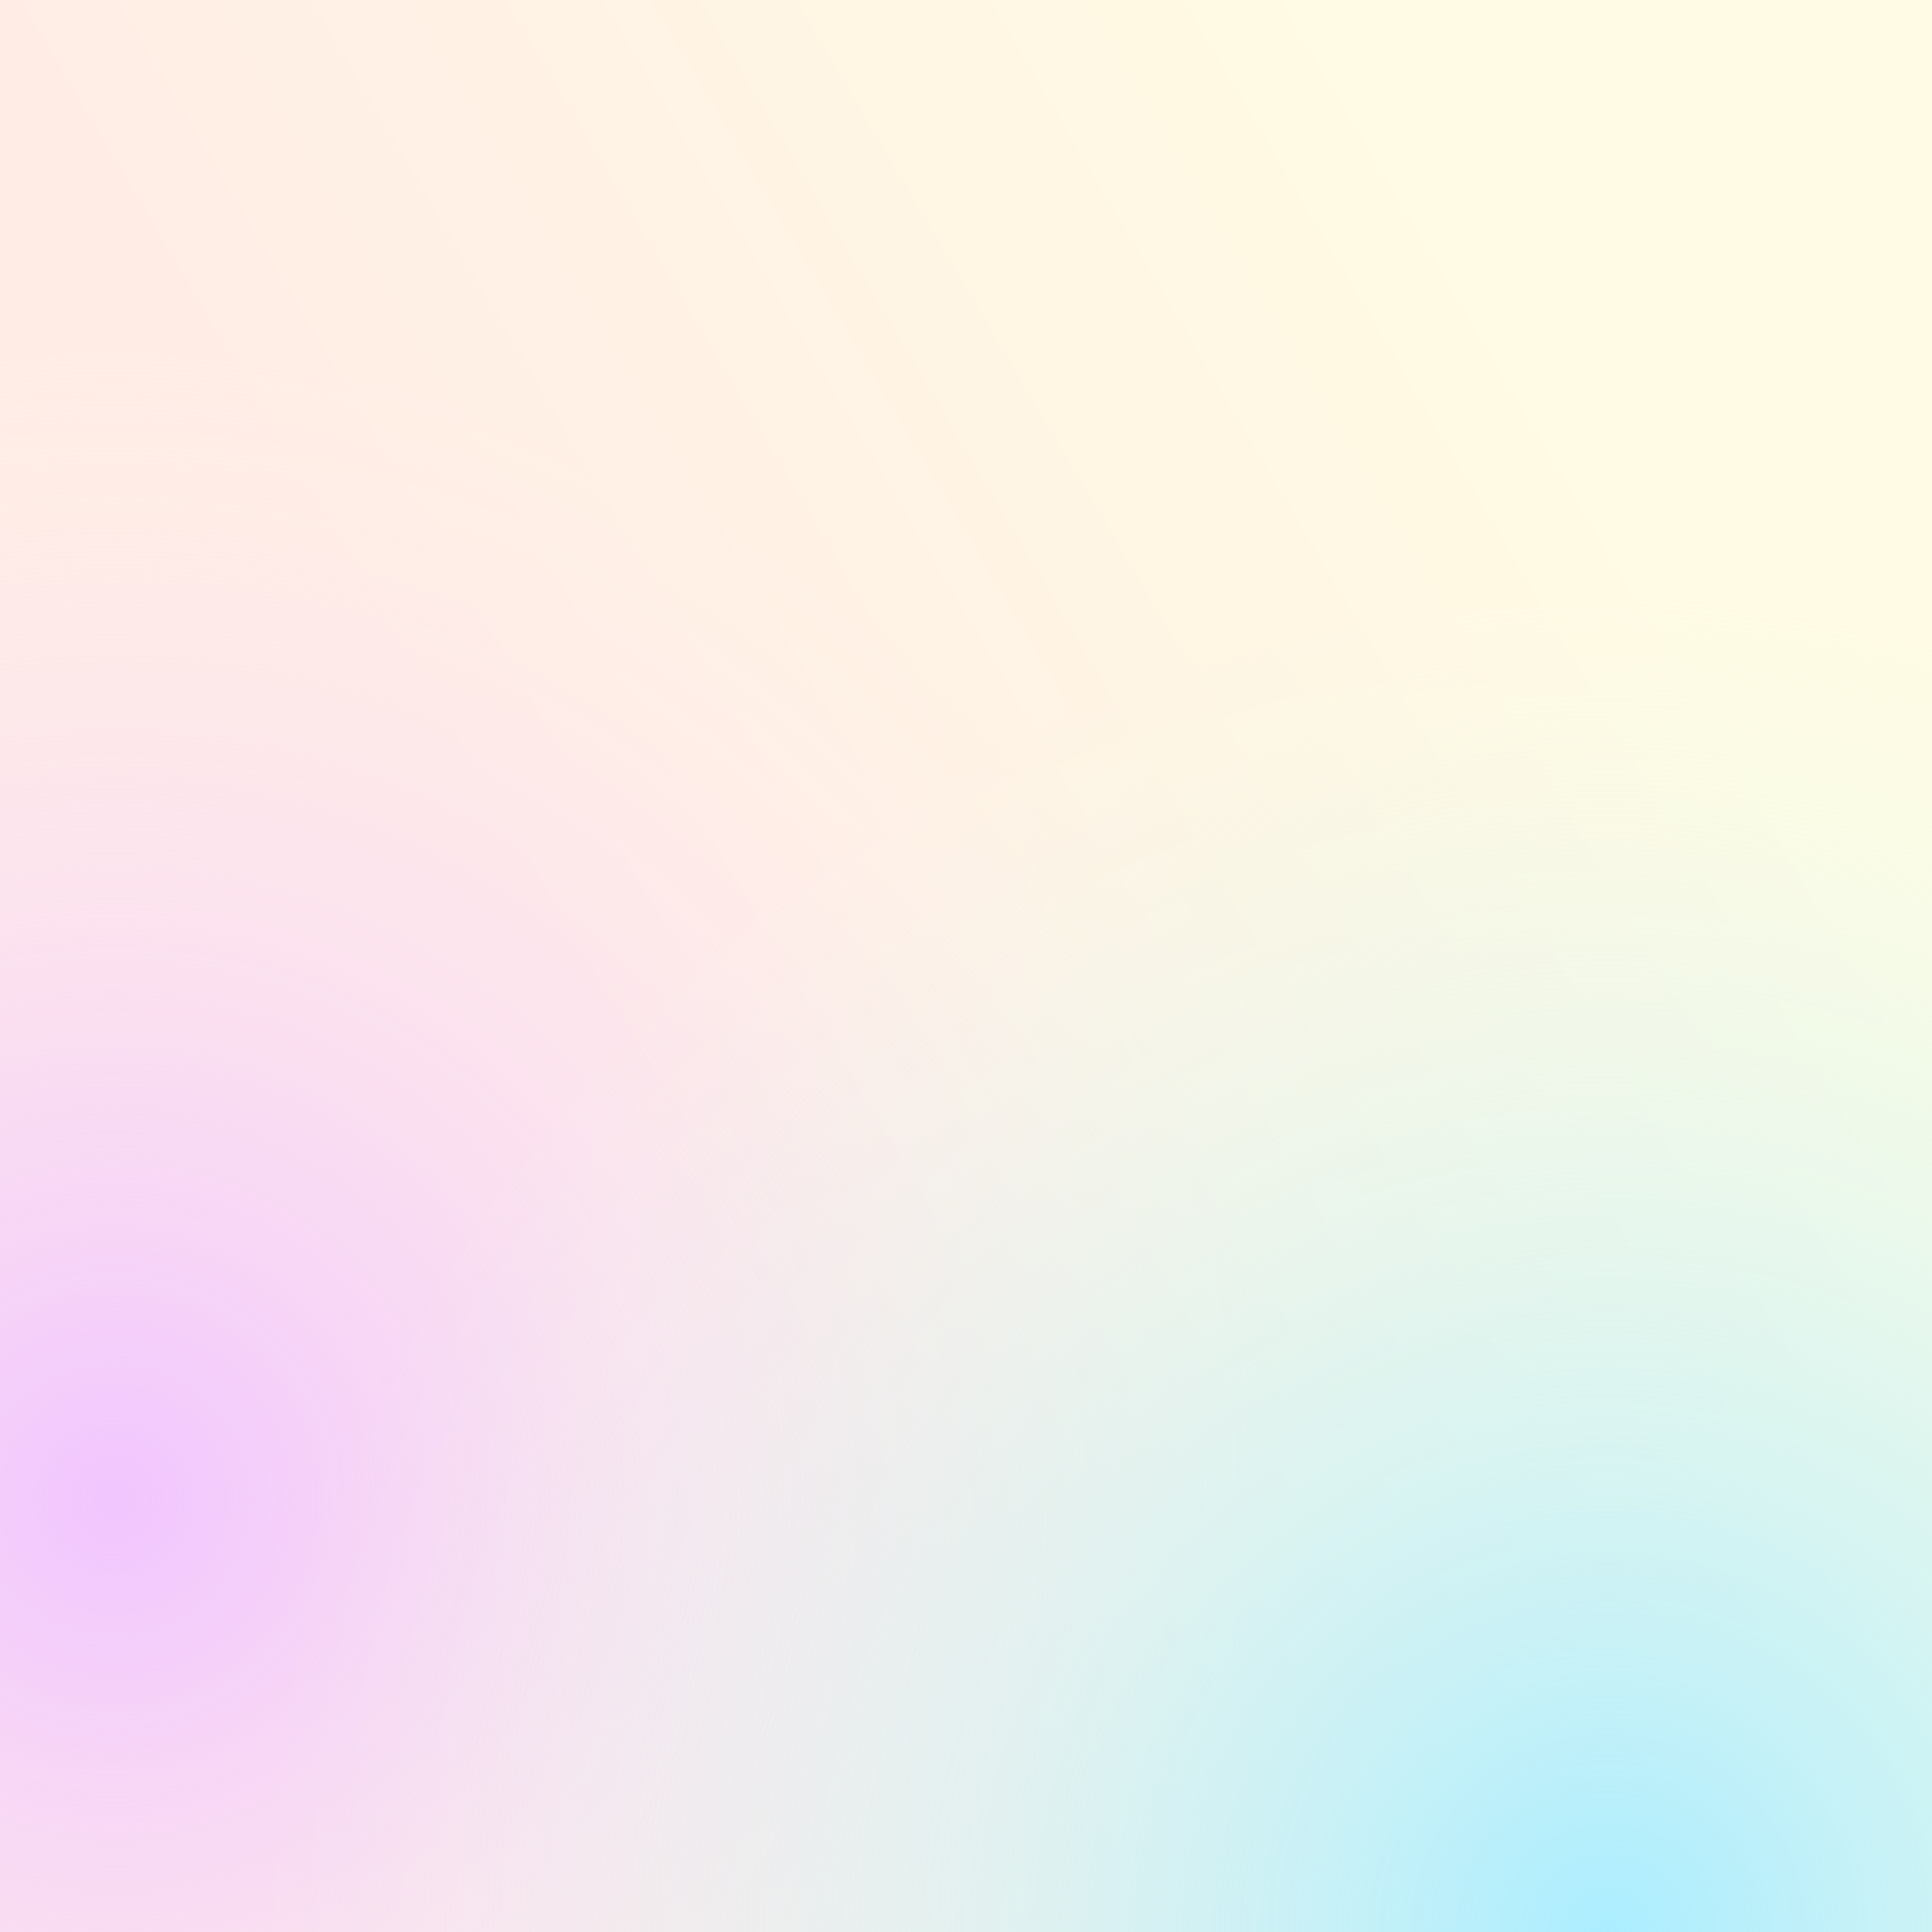
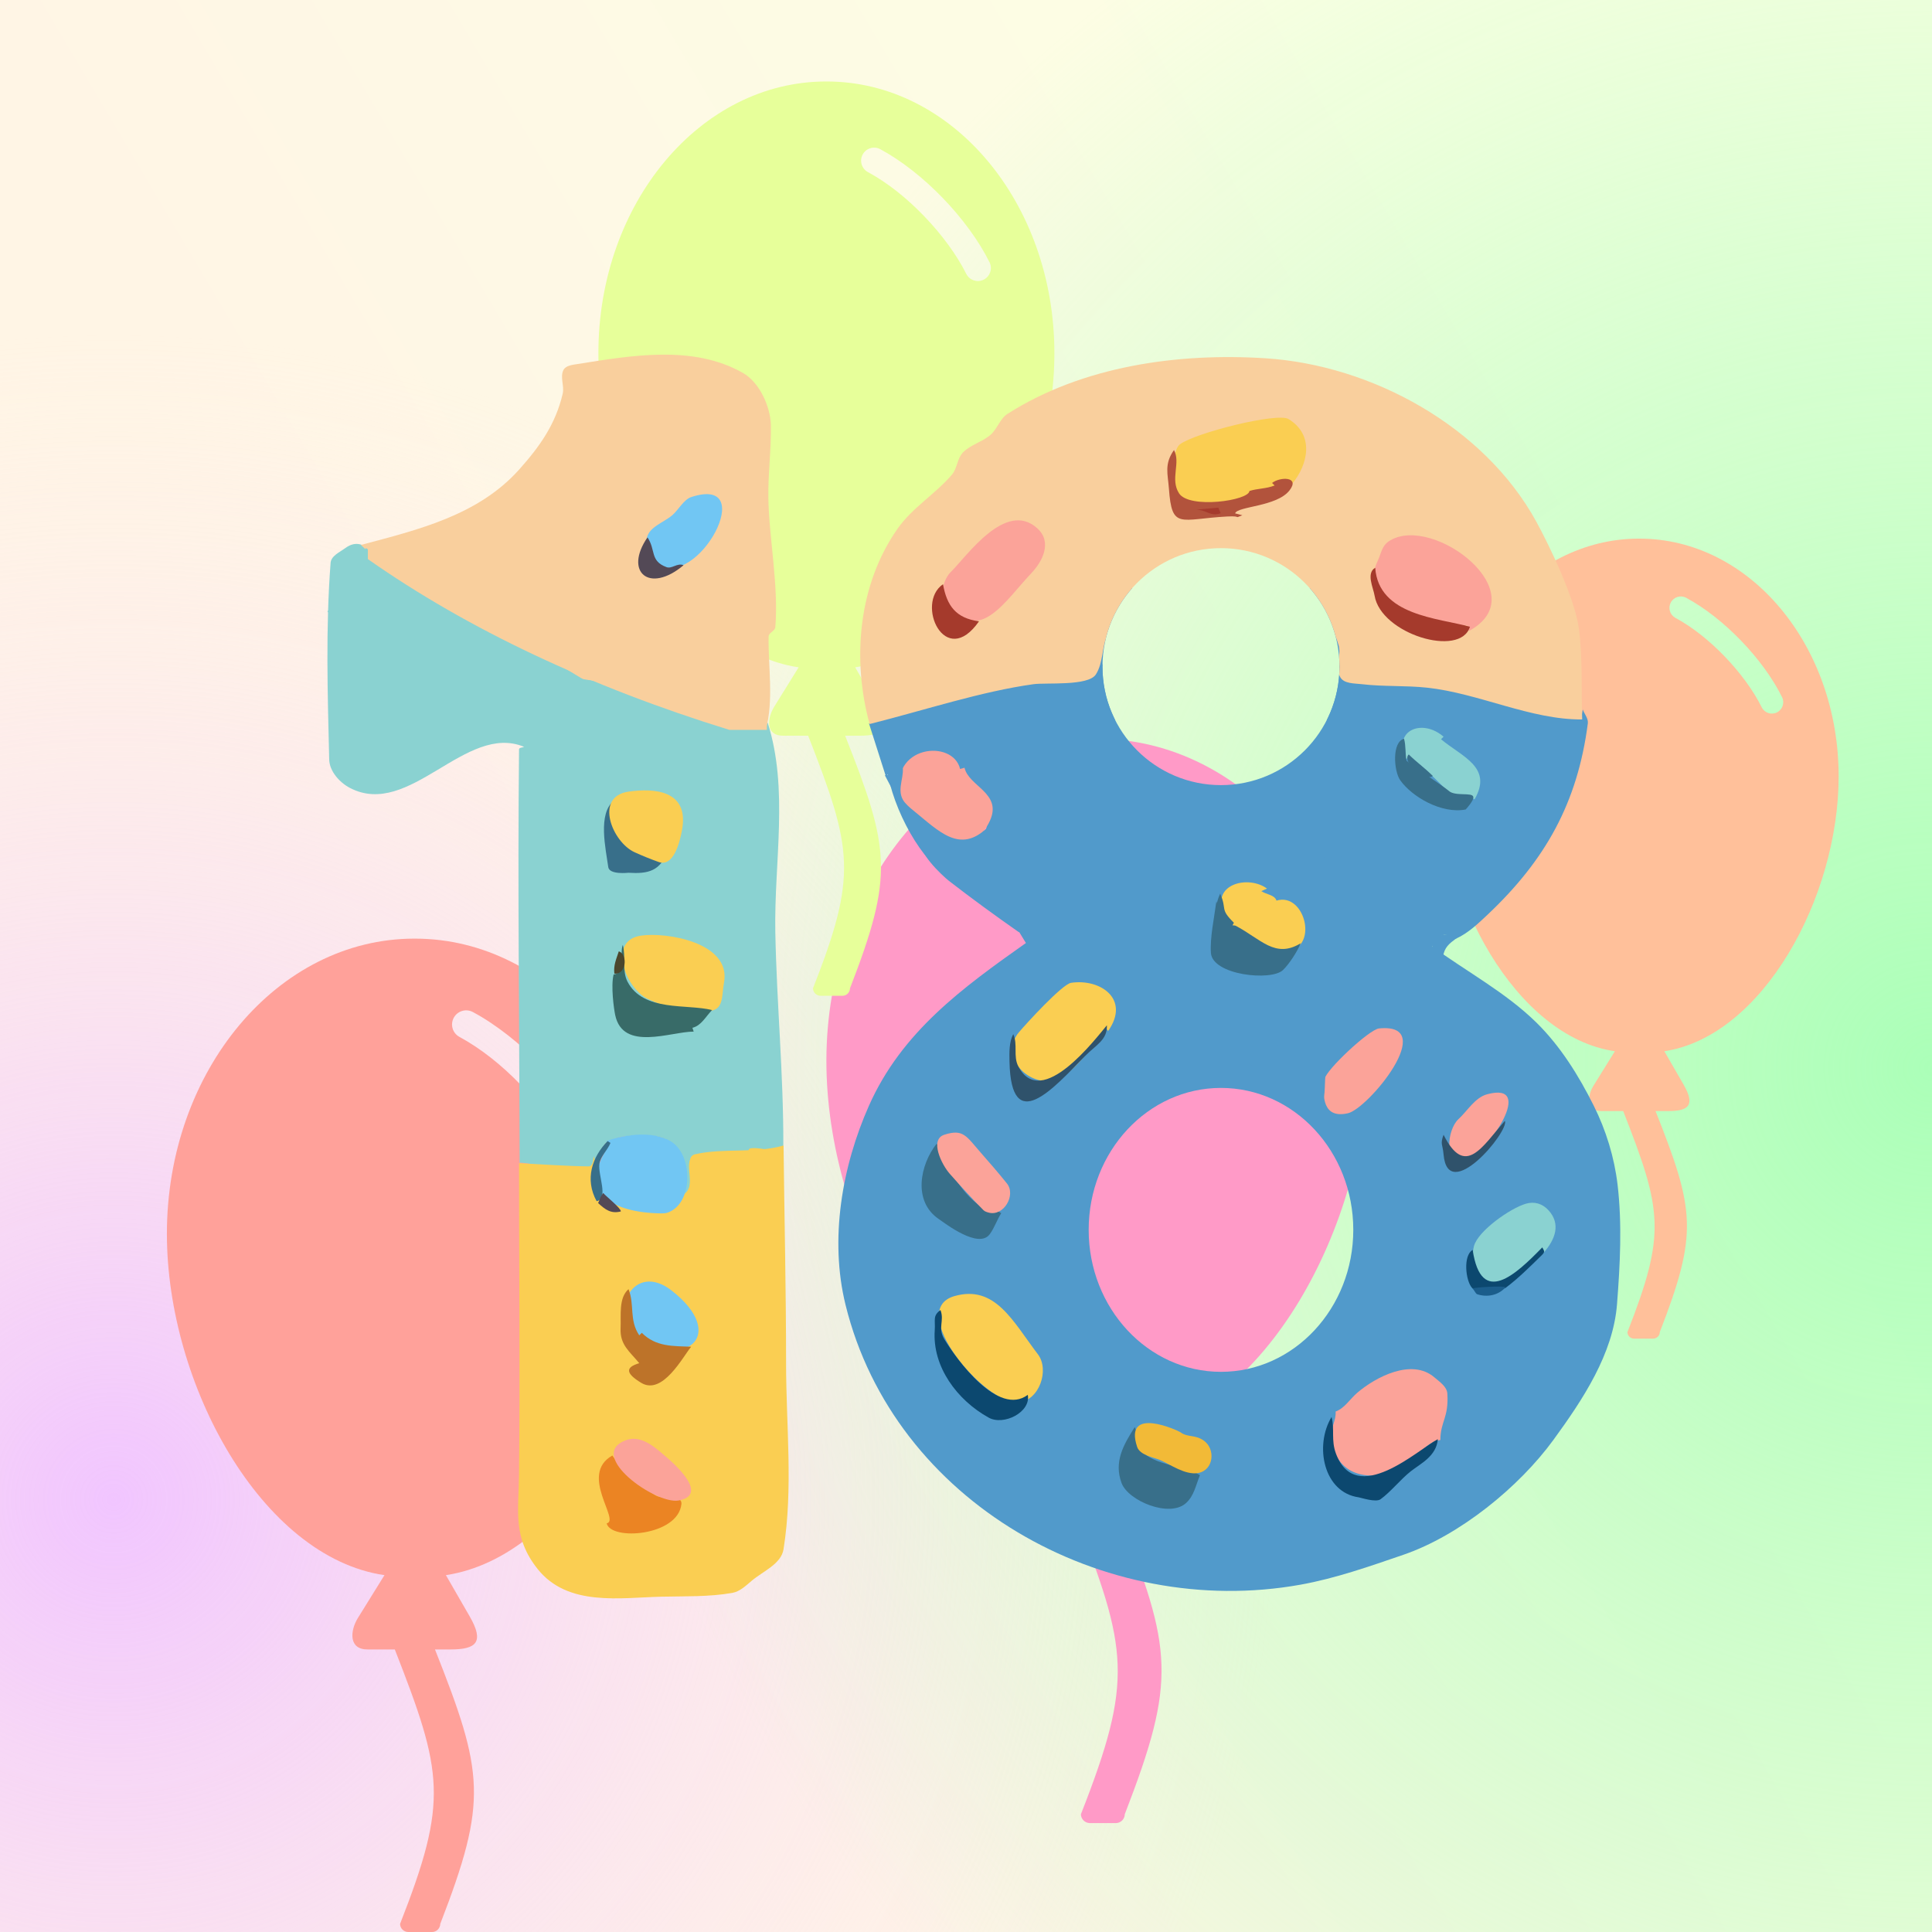
<svg xmlns="http://www.w3.org/2000/svg" xml:space="preserve" stroke-miterlimit="10" style="fill-rule:nonzero;clip-rule:evenodd;stroke-linecap:round;stroke-linejoin:round" viewBox="0 0 1920 1920">
  <defs>
    <radialGradient id="c" cx="697.299" cy="1115.08" r="396.353" gradientTransform="translate(-1926.17 -1770.63) scale(2.92426)" gradientUnits="userSpaceOnUse">
      <stop offset="0" stop-color="#f1c5ff" />
-       <stop offset="1" stop-color="#ffebf1" stop-opacity="0" />
+       <stop offset="1" stop-color="#ffebee" stop-opacity="0" />
    </radialGradient>
-     <radialGradient id="d" cx="1042.87" cy="838.569" r="440.015" gradientTransform="translate(-1585.76 -640.193) scale(3.05305)" gradientUnits="userSpaceOnUse">
-       <stop offset="0" stop-color="#abedff" />
-       <stop offset="1" stop-color="#ebffee" stop-opacity="0" />
+     <radialGradient id="d" cx="1042.87" cy="838.569" r="440.015" gradientTransform="translate(-1263.94 -1498.76) scale(3.05305)" gradientUnits="userSpaceOnUse">
+       <stop offset="0" stop-color="#abffb8" />
+       <stop offset="1" stop-color="#abffb8" stop-opacity="0" />
    </radialGradient>
    <linearGradient id="b" x1="490.961" x2="1488.95" y1="875.063" y2="284.185" gradientUnits="userSpaceOnUse">
-       <stop offset="0" stop-color="#ffede5" />
-       <stop offset="1" stop-color="#fffbe4" />
+       <stop offset="0" stop-color="#fff5e5" />
+       <stop offset="1" stop-color="#fcffe4" />
    </linearGradient>
  </defs>
  <clipPath id="a" clip-rule="nonzero">
    <path d="M0 0h1920v1920H0V0Z" />
  </clipPath>
  <g clip-path="url(#a)">
    <path fill="url(#b)" d="M0 0h1920v1920H0V0Z" />
    <path fill="url(#c)" d="M-1046.13 1490.14c0-640.116 518.919-1159.034 1159.038-1159.034S1271.95 850.024 1271.95 1490.14c0 640.12-518.923 1159.04-1159.042 1159.04-640.119 0-1159.038-518.92-1159.038-1159.04Z" />
-     <path fill="url(#d)" d="M254.799 1920c0-741.93 601.455-1343.388 1343.391-1343.388 741.93 0 1343.38 601.458 1343.38 1343.388s-601.45 1343.39-1343.38 1343.39c-741.936 0-1343.391-601.46-1343.391-1343.39Z" />
+     <path fill="url(#d)" d="M576.614 1061.44c0-741.933 601.456-1343.391 1343.396-1343.391 741.93 0 1343.38 601.458 1343.38 1343.391 0 741.93-601.45 1343.39-1343.38 1343.39-741.94 0-1343.396-601.46-1343.396-1343.39Z" />
+   </g>
+   <path fill="#ffa19a" fill-rule="evenodd" d="M412.359 932.803c135.943 0 245.858 131.287 245.858 293.337 0 149.61-93.762 320.89-215.084 339.22l23.622 40.97c14.86 25.79 6.507 32.87-18.961 32.87h-15.506c48.527 122.68 52.704 150.08 5.223 272.76 0 4.34-3.7 8.04-8.038 8.04h-23.86a8.17 8.17 0 0 1-8.038-8.04c48.127-122.68 42.743-150.08-5.223-272.76h-26.675c-19.275.31-17.991-18.32-9.96-31.34l26.351-42.5c-121.883-17.76-216.207-189.3-216.207-339.22 0-162.05 110.154-293.337 245.859-293.337h.639Zm44.273 97.697c-6.833-3.68-9.386-12.2-5.703-19.04 3.683-6.83 12.208-9.38 19.041-5.7 23.536 12.69 47.081 31.49 67.649 52.78 21.213 21.94 39.289 46.6 50.78 69.9 3.206 6.91.321 15.11-6.504 18.49-6.824 3.38-15.098.7-18.648-6.03-10.283-20.73-26.59-42.91-45.873-62.92-18.56-19.28-39.774-36.23-60.742-47.48Z" />
+   <path fill="#ffc09a" fill-rule="evenodd" d="M1629.23 535.286c109.48 0 198 105.727 198 236.237 0 120.485-75.51 258.437-173.22 273.187l19.03 33c11.97 20.77 5.24 26.47-15.27 26.47h-12.49c39.08 98.8 42.45 120.87 4.2 219.67 0 3.5-2.97 6.47-6.47 6.47h-19.22a6.564 6.564 0 0 1-6.46-6.47c38.75-98.8 34.42-120.87-4.21-219.67h-21.48c-15.53.25-14.5-14.76-8.03-25.24l21.23-34.23c-98.16-14.3-174.12-152.447-174.12-273.187 0-130.51 88.71-236.237 197.99-236.237h.52Zm35.65 78.68c-5.4-3.014-7.39-9.811-4.45-15.259 2.94-5.449 9.71-7.528 15.19-4.668 18.97 10.224 37.92 25.362 54.49 42.509 17.08 17.668 31.64 37.532 40.89 56.296 2.77 5.593.48 12.372-5.11 15.14-5.6 2.769-12.37.479-15.14-5.114-8.28-16.693-21.42-34.549-36.95-50.663-14.95-15.529-32.03-29.18-48.92-38.241Z" />
+   <path fill="#ff9ac7" fill-rule="evenodd" d="M1090.33 734.172c148.38 0 268.36 143.304 268.36 320.198 0 163.3-102.34 350.28-234.77 370.27l25.78 44.73c16.22 28.16 7.1 35.87-20.7 35.87h-16.93c52.98 133.92 57.54 163.83 5.71 297.75 0 4.73-4.03 8.77-8.77 8.77h-26.05c-4.81-.08-8.7-3.96-8.77-8.77 52.54-133.92 46.65-163.83-5.7-297.75h-29.12c-21.04.35-19.64-20-10.87-34.2l28.76-46.4c-133.038-19.38-236.003-206.62-236.003-370.27 0-176.894 120.244-320.198 268.373-320.198h.7Zm48.32 106.643c-7.46-4.018-10.24-13.323-6.23-20.782 4.02-7.459 13.33-10.247 20.79-6.229 25.69 13.858 51.39 34.383 73.84 57.617 23.16 23.946 42.89 50.866 55.43 76.303 3.39 7.519.22 16.371-7.17 20.03-7.39 3.66-16.35.815-20.28-6.437-11.22-22.629-29.03-46.832-50.08-68.667-20.26-21.047-43.41-39.551-66.3-51.835Z" />
+   <path fill="#e7ff9a" fill-rule="evenodd" d="M821.553 80.98c125.124 0 226.287 120.829 226.287 269.985 0 137.695-86.302 295.357-197.96 312.212l21.736 37.714c13.683 23.742 5.992 30.248-17.447 30.248h-14.275c44.668 112.921 48.51 138.137 4.808 251.058 0 3.993-3.401 7.394-7.394 7.394h-21.966a7.515 7.515 0 0 1-7.394-7.394c44.294-112.921 39.34-138.137-4.809-251.058h-24.551c-17.743.296-16.565-16.86-9.17-28.84l24.261-39.122c-112.184-16.342-199.001-174.221-199.001-312.212 0-149.156 101.388-269.985 226.283-269.985h.592Zm40.747 89.923c-6.101-3.482-8.31-11.195-4.977-17.379 3.333-6.184 10.99-8.579 17.253-5.397 21.669 11.684 43.333 28.986 62.266 48.583 19.519 20.19 36.162 42.892 46.734 64.332 2.871 6.342.202 13.818-6.036 16.908-6.237 3.09-13.801.684-17.108-5.442-9.466-19.077-24.478-39.49-42.227-57.904-17.078-17.749-36.603-33.347-55.905-43.701Z" />
+   <clipPath id="e" clip-rule="nonzero">
+     <path d="M291.026 291.026H1628.97V1628.97H291.026V291.026Z" />
+   </clipPath>
+   <g clip-path="url(#e)">
+     <path fill="#face52" d="M718.063 1127.48h50.978v30.98h-50.978v-30.98Zm-97.093-16.79h91.379v121.88H620.97v-121.88Z" />
+     <path fill="#face52" d="M569.683 1177.25h136.632v41.37H569.683v-41.37Z" />
+     <clipPath id="f" clip-rule="nonzero">
+       <path d="M209.114 146.494V1773.51H1928.16V146.494H209.114ZM1213.36 544.732c65.05 0 117.83 52.709 117.83 117.754 0 65.046-52.78 117.755-117.83 117.755-65.04 0-117.75-52.709-117.75-117.755 0-65.045 52.71-117.754 117.75-117.754Zm0 536.428c72.61 0 131.52 63.14 131.52 141.04 0 77.91-58.91 141.11-131.52 141.11-72.6 0-131.45-63.2-131.45-141.11 0-77.9 58.85-141.04 131.45-141.04Z" />
+     </clipPath>
+     <g clip-path="url(#f)">
+       <g fill="#519acb">
+         <path d="M919.43 715.923h100.68v100.928H919.43V715.923Zm32.008-131.462h572.392V715.46H951.438V584.461Zm72.262 200.61h136.61v133.172H1023.7V785.071Z" />
+         <path d="M896.536 812.285c-20.518-44.132-22.295-86.814-3.969-95.334 18.326-8.522 49.816 20.346 70.335 64.477 20.517 44.13 22.296 86.813 3.968 95.334-18.326 8.521-49.815-20.347-70.334-64.477Z" />
+       </g>
+       <path fill="#519acb" d="m863.576 718.933 16.675 52.253c11.205-7.442 34.904-31.379 54.388-22.068 14.711 7.031 27.137 18.386 38.816 29.763 4.747 4.624 6.405 11.602 9.606 17.402l10.692-10.062c13.677 10.961 35.677.432 52.197 6.29 8.68 3.078 14.02 12.883 17.44 21.436 5.99 14.966-12.36 15.846-19.09 17.918 1.26 12.946 20.86 15.771 32.46 21.645l-6.29-17.607 7.55-1.258c3.75 11.001 4.25 23.727 11.25 33.004 6.96 9.217 23.33 11.227 26.48 22.336l-6.34 2.33c23.15 14.439-8.65 22.054-18.81 24.083-1.47-3.774-.61-9.916-4.4-11.319-9.45-3.494-20.12-.979-30.19-1.467l-4.58-30.75-14.93-.386.08 6.485 13.49 4.155-18.59 6.241.75 14.882-16.93.407c5.09 17.894 8.06 11.424-2.68 21.185l6.92 11.319c-63.038 44.559-123.409 88.33-155.964 161.62-26.799 60.33-39.392 132.74-23.267 198.09 48.407 196.23 256.441 313.16 452.161 277.97 34.9-6.28 68.62-18.21 102.17-29.7 55.94-19.18 114.96-67.28 149.16-114.22 29.25-40.14 59.36-85.42 63.18-134.94 3.05-39.41 5.16-79.33.55-118.59-3.2-27.19-11.48-54.15-23.72-78.64-14.91-29.82-33.02-58.95-56.77-82.35-30.52-30.06-69.17-50.529-103.76-75.793 3.87-3.853 6.42-9.855 11.61-11.559 4.06-1.336 8.39 5.499 12.28 3.71 11.84-5.449 21.64-14.735 31.11-23.684 57.44-54.238 89.4-111.051 99.69-190.131.64-4.867-3.35-9.225-5.03-13.836l-1.62 8.884c-22.75-.77-43.9-12.351-66.29-16.43-12.59-2.292-25.84 1.351-38.37-1.259-12.21-2.542-22.44-11.709-34.71-13.962-32.72-6.006-66.15-7.083-99.23-10.625-8.14-105.49-120.58-172.599-203.76-89.237-11.38 11.402-18.83 26.343-25.78 40.876-6.98 14.592-1.19 38.81-15.72 45.907-34.7 16.944-76.79 9.311-114.488 17.676-37.092 8.231-72.93 21.336-109.396 32.006Z" />
+       <path fill="#f9cf9d" d="M864.205 719.561c56.012-14.171 110.738-32.361 162.875-39.619 12.5-1.739 54.36 2.111 61.96-9.668 7.54-11.677 5.78-27.452 11.71-40.023 20.02-42.445 62.34-85.995 114.43-83.491 54.57 2.623 99.33 42.811 115.02 94.192 3.14 10.29-3.67 22.987 1.84 32.226 3.84 6.431 13.99 5.882 21.43 6.764 21.49 2.551 43.32 1.157 64.85 3.474 51.28 5.522 103.13 32.047 154.04 31.554-1.07-29.967.6-60.157-3.21-89.9-3.85-30.098-29.66-83.517-42.59-107.008-51.95-94.423-163.22-155.154-268.68-161.988-86.76-5.624-181.77 7.554-256.58 55.199-7.572 4.821-10.195 15.019-16.98 20.894-8.195 7.096-19.854 9.736-27.394 17.524-5.719 5.907-5.614 15.855-10.968 22.095-16.441 19.161-39.216 32.716-53.765 53.35-39.567 56.116-45.481 130.626-27.988 194.425Z" />
+       <path fill="#8ad2d1" d="M520.841 742.201c-1.676.839-5.011.64-5.03 2.515-1.474 136.887.388 273.794.581 410.684 22.796 1.65 46.17 10.3 68.386 4.94 10.784-2.6 10.36-21.49 20.331-26.35 13.349-6.51 29.434-6.1 44.252-5.14 31.145 2.02 30.086 37.23 31.213 57.33 13.005-10.11-5.558-35.67 12.882-37.56 15.958-1.63 32.235 1.44 48.119-.8 2.514-.35 1.419-6.03 3.907-6.53 10.839-2.17 32.936 7.49 32.969-3.56.205-70.48-6.597-140.811-7.948-211.27-1.33-69.418 13.489-141.989-7.546-208.157-18.484 1.607-52.968-5.806-69.79-10.765-28.944-8.529-56.007-22.712-84.913-31.368-6.572-1.969-13.876 1.233-20.58-.224-21.966-4.775-47.168-19.715-68.72-26.819-37.508-12.363-70.965 20.681-108.009-8.963l6.762-4.243-8.805-2.515 31.444-3.773c-14.009-5.663-28.744-9.785-42.027-16.987-19.376-10.505-9.113-33.148-8.283-50.303-16.712-6.049-27.739-31.643-46.776-17.718-5.594 4.091-14.187 7.774-14.716 14.683-4.981 64.968-2.941 130.33-1.396 195.47.277 11.663 10.29 22.878 20.637 28.267 59.35 30.914 114.851-65.02 173.056-40.844Z" />
+       <path fill="#face52" d="M590.017 1149.08c-.354 1.67-.253 10.12-5.03 10.06-23.081-.28-46.118-2.09-69.176-3.14 0 103.13 1.023 206.27 0 309.4-.361 36.33-6.618 62.24 18.445 93.81 29.93 37.7 82.201 28.52 123.05 27.56 23.506-.54 47.273.28 70.433-3.77 7.379-1.29 13.376-7.01 19.078-11.87 11.372-9.68 29.517-16.77 31.861-31.52 9.67-60.87 2.517-123.25 2.517-184.89 0-72.11-1.678-144.22-2.517-216.33-28.599 8.17-58.568 2.17-87.794 8.66-11.06 2.46-1.828 22.9-5.907 33.47-3.492 9.05-11.325 16.17-19.136 21.92-5.109 3.76-33.23 2.82-35.576 2.61-60.021-5.3-27.225-16.31-40.248-55.97Z" />
+       <path fill="#f9cf9d" d="M358.593 541.591c10.237 9.159 20.33 20.519 33.683 23.746.536 8.187-1.501 16.967 1.609 24.559 10.383 25.347 80.39 44.606 104.895 43.623-2.268 3.763-8.401 10.066.044 14.187 5.481 2.675 12.509.231 18.104 2.662 2.29.996 1.082 5.738 3.394 6.68 16.235 6.614 9.291-4.978 21.272 2.771 19.361 12.521 40.992 17.672 63.903 17.059l1.105 5.987c20.054 3.061 30.485 9.449 47.391 9.262l-3.604 4.165c19.796 2.261 106.567 21.73 110.681 28.93 7.962-29.855 2.317-61.758 2.756-92.652.054-3.796 6.361-5.443 6.677-9.226 3.435-41.109-6.291-89.211-6.917-128.29-.386-24.118 2.902-48.201 2.515-72.32-.285-17.854-10.844-42.56-27.993-52.251-49.466-27.956-110.26-17.25-164.013-8.734-5.075.804-11.876 1.438-14.188 6.024-3.531 7.003 1.087 15.883-.705 23.518-7.077 30.173-22.61 52.265-43.391 75.464-40.888 45.64-100.725 59.753-157.218 74.836Z" />
+       <path fill="#519acb" d="M993.753 783.706c-20.904 15.097-3.887 35.983-21.868 54.79-20.582 21.525-21.127 11.518-47.631-1.833-1.328-.669-3.102-.192-4.438.461-12.615 6.164 17.609 33.917 23.145 38.21 22.889 17.749 45.696 34.317 69.659 51.126 11.18-7.919 6.93-2.191 8.8-19.494l8.27-.385c2.91-10.763 9.47-32.005 25.69-18.483-10.44 26.066 14.24 17.884 30.82 18.238 3.34 17.185 6.95 7.901 20.12 11.32 5.65-9.031 13.02-3.016 22.01-6.918-4.76-3.989-11.22 1.43-14.46-3.144-4.42-6.242 8.04-13.535 1.25-25.154-6.94-11.898-16.47-6.019-23.93-14.688-3.57-4.15-1.14-11.018-3.11-16.128-3.64-9.474-11.4-4.802-6.91-16.351-7.69-2.999-3.52-2.62-12.58 0l8.17 15.094c-12.26-2.799-20.04-11.279-31.84-15.259 9.95-.849 3.92.545 16.75-8.01-1.97-4.543-1.99-19.538-1.01-25.237-5.47-3.119-9.14-8.927-14.71-11.867-16.37-8.632-36.14 7.989-52.197-6.288Z" />
+       <path fill="#fba399" d="M1327.34 1402.74c.46 9.83-4.92 15.1-4.2 25.18 2.84 39.32 39.63 46.49 69.83 30.49 13.47-7.14 23.94-25.93 38.43-27.33.14-18.81 8.45-21.81 6.96-46.17-.41-6.86-7.65-11.62-12.85-16.1-22.46-19.32-58.47-.31-76.77 15.38-7.17 6.14-12.52 15.36-21.4 18.55Z" />
+       <path fill="#face52" d="m1274.23 481.219-5.66-2.516c5.47-2.188 12.93-5.086 15.72 1.887 15.6-18.966 22.3-48.193-3.77-64.144-11.15-6.822-93.26 13.88-108 25.162-9.26 7.099-12.71 57.719 8.64 58.476 28.81 1.025 67.62-3.735 93.07-18.865Z" />
+       <path fill="#fba399" d="m1457.86 621.457 1.99 5.603c67.78-36.984-34.96-115.941-78.4-89.942-8.61 5.155-8.41 12.271-12.88 21.583-18.55 38.583 62.64 64.842 89.29 62.756Z" />
+       <path fill="#face52" d="M948.473 1288.06c-48.764 13.93 30.582 108.33 63.517 105.65 20.98-1.71 31.17-32.44 19.49-47.79-25-32.88-42.5-69.43-83.007-57.86Zm150.297-266.64 2.52 3.14c22.22-31.711-7.8-52.202-36.84-47.85-8.78 1.316-44.49 40.43-51.83 49.11-19.663 23.27 8.16 53.3 33.33 47.8 20.61-4.51 39.89-34.52 52.82-52.2Z" />
+       <path fill="#fba399" d="m939.669 605.107 2.516-3.774c31.145 39.59 56.866-4.49 82.575-31.511 11.18-11.742 21.29-30.983 6.12-44.767-31.448-28.574-70.076 27.782-86.179 43.577-7.871 7.719-12.186 27.531-5.032 36.475Z" />
+       <path fill="#face52" d="M706.987 1004.44c12.245-2.36 10.193-15.168 12.551-28.144 7.191-39.581-57.084-50.211-82.482-46.493-34.101 4.994-15.166 52.967 7.084 63.075a307.68 307.68 0 0 0 23.857 9.672c14.75 5.27 24.704 4.64 38.99 1.89Z" />
+       <path fill="#71c6f3" d="m602.594 1133.99 3.774 2.51c-33.949 48.85 1.808 68.66 50.691 69.36 2.195.03 4.47-.07 6.536-.81 24.642-8.84 24.802-52.91 6.579-68.23-16.653-13.99-49.175-9.8-67.58-2.83Z" />
+       <path fill="#fba399" d="m958.535 762.953-4.402 1.259c-6.932-29.946-70.612-24.05-59.495 27.467 4.599 21.307 30.715 31.7 49.538 42.695 17.617 10.289 33.029-4.11 39.673-18.918 12.287-27.381-21.253-33.918-25.314-52.503Z" />
+       <path fill="#519acb" d="M1301.27 852.882c3.69 10.702-2.28 21.745.63 32.073 2.03 7.206 13.6.801 16.98 6.917 3.16 5.708-.32 10.255.59 16.416 1.21 8.308 10.53 4.484 15.13 7.481 8.94 5.828-.37 11.027 13.84 5.66l-3.15-3.144c7.08-5.603 14.76-11.904 23.7-13.093-2.92-6.715 4.72-17.781 9-24.011-21.22-10.348 11.16-41.243-40.46-37.918l-2.05 8.102-34.21 1.517Z" />
+       <path fill="#8ad2d1" d="M1516.34 1196.25c-15.43 4.51-47.43 26.91-51.56 42.13-4.66 17.16 7.03 46.28 29.26 35.93 22.16-10.31 69.68-44.25 44.89-71.52-6.22-6.85-14.27-8.98-22.59-6.54Z" />
+       <path fill="#fba399" d="M1370.45 1022.05c-9.7.97-52.89 41.37-54.09 50.31-2.39 17.82-1.53 39.68 23.27 33.96 20.13-4.65 90.91-90.27 30.82-84.27Z" />
+       <path fill="#face52" d="M1268.57 895.017c-1.91-5.873-9.9-5.86-15.09-9.434l5.66-2.515c-18.12-13.387-53.99-4.999-43.77 22.699 6.24 16.909 26.12 23.324 39.99 31.383 9.21 5.35 9.4 8.373 20.3 8.373 36.22 0 21.91-59.469-7.09-50.506Z" />
+       <path fill="#71c6f3" d="m635.296 1328.31 2.515-2.52c41.433 36.4 86.53.76 29.363-43.48-37.122-28.73-63.393 20.62-31.878 46Z" />
+       <path fill="#eb8423" d="M602.92 1513.88c3.989 17.5 70.962 12.74 74.258-19.16 1.017-9.83-18.518-3.72-26.159-8.97-22.408-15.39-29.93-20.18-42.471-39.3-33.563 19.02 8.182 64.7-5.628 67.43Z" />
+       <path fill="#386f8a" d="M930.866 1136.5c-16.548 20.96-23.883 57.16 1.886 74.84 6.855 4.7 39.927 30.33 50.939 15.09 4.616-6.38 7.079-14.11 11.319-20.75-5.45-4.36-8.877.72-14.163-2.48-27.43-16.62-36.701-41.37-49.981-66.7Zm196.834 281.74c-11.33 17.78-20.88 34.5-13.11 55.58 6.53 17.74 48.05 35.04 64.35 19.66 7.73-7.29 9.13-16.54 13.54-27.45-15.55-9.99-45.43-9.33-58.18-24.39-5.8-6.86-2.81-15.72-6.6-23.4Z" />
+       <path fill="#71c6f3" d="M642.842 534.673c-1.924 9.514 1.144 19.609 10.505 25.84 39.803 26.49 102.234-88.913 33.614-66.543-7.461 2.431-12.871 12.985-18.933 18.119-8.604 7.289-22.951 11.531-25.186 22.584Z" />
+       <path fill="#386b68" d="M618.945 939.037c-3.536 8.447 3.533 28.05-9.144 29.35-2.874 11.741.262 34.193 1.598 40.453 7.764 36.37 55.249 16.35 77.98 16.35l-1.258-3.77c8.81-2.2 12.739-10.58 19.496-17.61-24.737-6.409-68.28 2.11-84.051-28.316-5.54-10.686-1.447-24.546-4.621-36.457Z" />
+       <path fill="#8ad2d1" d="M1396.58 754.102c12.03-3.593 38.99 32.608 49.96 37.779 5.74 2.705 13.59-1.003 18.87 2.515 18.45-32.057-12.53-42.299-33.33-59.742l2.51-2.515c-20.46-17.978-50.24-7.481-38.01 21.963Z" />
+       <path fill="#fba399" d="M938.413 1127.7c-14.927 4.85-2.521 29.79 5.363 38.7 10.921 12.34 21.936 24.61 33.587 36.26 1.321 1.32 3.269 1.89 5.07 2.39 15.006 4.15 27.517-17.32 18.237-28.93-8.274-10.35-16.992-20.35-25.729-30.31-14.652-16.72-17.593-24.26-36.528-18.11Z" />
+       <path fill="#386f8a" d="M1208.83 895.645c-2.07 15.754-6.49 36.367-5.44 51.362 1.54 22.095 59.89 28.27 71.6 17.032 5.96-5.722 14.17-18.116 17.62-26.639-25.34 15.507-39.66-4.196-64.29-17.229-3.7-1.96-12.86 2.579-17.83 2.38.19-10.079 1.62-17.877-1.66-26.906Z" />
+       <path fill="#fba399" d="M621.46 1431.44c-38.649 15.05 30.22 63.76 52.825 59.75 33.763-5.99-11.001-42.22-14.006-44.84-11.803-10.29-24.53-20.47-38.819-14.91Z" />
+       <path fill="#0c486f" d="M934.639 1301.9c-7.983 5.91-4.961 9.58-5.706 20.26-2.508 35.93 22.131 69.27 53.678 86.7 14.845 8.2 42.009-5.42 38.809-22.69-29.269 21.91-70.513-34.77-83.005-55.38-6.788-11.2.353-18.11-3.776-28.89Z" />
+       <path fill="#f2ba37" d="M1172.98 1423.27c-1.85-1.39-56.74-26.89-42.89 14.68 2.78 8.34 17.34 10.64 22.77 12.99 10.1 4.38 24.96 15.14 37.67 12.96 15.74-2.71 17.77-23.97 5.61-32.37-8.81-6.08-15.86-2.79-23.16-8.26Z" />
+       <path fill="#0c486f" d="M1323.28 1408.18c-17.27 28.76-7.88 75.04 27.04 79.86 2.05.28 16.92 5.34 21.66 1.9 10.01-7.26 20.16-20.01 29.91-27.68 10.17-8 25.5-15.01 27.04-32.07-19.67 10.4-81.27 67.84-101.25 14.46-5.07-13.57-1.1-24.12-4.4-36.47Z" />
+       <path fill="#bd7329" d="M624.605 1281.14c-9.956 8.8-7.304 25.81-7.87 39.08-.696 16.35 9.06 22.93 18.561 34.5-13.528 3.96-14.174 9.74 1.886 19.5 21.245 12.9 41.418-25.9 49.681-35.85-17.894-.75-34.929.29-49.052-13.83l-2.515 2.51c-10.302-15.29-4.415-30.22-10.691-45.91Z" />
+       <path fill="#fba399" d="M1477.98 1087.45c-12.16 3.26-19.45 16.34-28.72 24.88-11.01 10.14-15.97 47.14 9.86 38.64 19.98-6.58 67.4-76.53 18.86-63.52Z" />
+       <path fill="#b2533c" d="M1166.69 447.26c-9.89 13.91-6.08 23.873-5.03 38.361 2.98 41.194 10.73 30.2 57.86 27.67 15.97-.857 5.37 2.595 15.09-1.258l-7.17-1.859c2.22-7.154 41.49-6.464 54.13-22.902 10.66-13.859-9.54-13.53-17.4-7.31l2.51 2.515c-8.72 3.398-16.36 2.754-25.01 5.447-.41 9.558-59.73 18.078-69.93 2.37-9.14-14.072 1.88-30.476-5.05-43.034Z" />
+       <path fill="#519acb" d="M1237.75 1055.38c24.21 12.94 45.93 23.06 69.18 38.36 2.66-4.97 1.41-9.39 5.03-13.84 2.73 7.06-.87 13.39 2.52 20.13 2.47-19.39 1.61-9.54 2.51-29.56-6.76-1.93-9.33-10.6-13.03-16.58-13.19-21.34-26.19-16.46-48.6-12.98-13.91 2.17-14.78-.7-17.61 14.47Z" />
+       <path fill="#386f8a" d="M663.595 844.707c-4.309-3.012-10.668.192-15.722-1.259-12.871-3.689-29.666-19.143-30.527-33.281l-3.431.58c-2.466-5.556-.129-10.04-3.774-15.092-16.4 12.89-8.114 47.904-5.66 66.031 1.066 7.872 19.786 5.639 20.124 5.66 19.225 1.197 32.172-1.388 38.99-22.639Z" />
+       <path fill="#8ad2d1" d="M392.551 565.487c-7.467 8.699-6.574 22.356-6.27 33.816.529 19.978 40.229 13.579 40.229 27.815 7.759 1.646 3.726.326 11.949 4.402l-8.175 2.515c13.128 5.534 63.17 17.648 71.707 1.186-21.613-2.056-96.919-25.61-106.496-46.156-3.825-8.203 1.405-15.48-2.944-23.578Z" />
+       <path fill="#a53a2c" d="M1366.67 564.23c-9.28 5.373-1.89 19.939-.63 27.67 6.26 38.187 85.36 62.153 94.77 30.95-31.39-8.724-90.8-10.992-94.14-58.62Z" />
+       <path fill="#386f8a" d="M1456.6 804.458c.45-.577 8.34-8.93 7.55-12.577-1.05-4.824-18.22-.144-24.44-6.001-3.39-3.195-41.71-28.762-41.96-30.099-1.36-7.127-.48-14.641-2.43-21.63-12.29 3.296-10.13 32.219-3.85 41.156 11.61 16.521 41.2 33.812 65.13 29.151Z" />
+       <path fill="#519acb" d="M896.278 759.18c-9.295 12.632-3.272 9.518-16.922 11.29 11.855 22.746 20.754 38.271 36.501 58.628.832 1.075 1.851 2.301 1.802 3.66-.552 15.265-4.806 3.775 0 13.835.011-.085-.536-11.332 4.923-9.092 26.571 10.895 43.086 31.159 58.783-15.14-27.496 26.652-48.21 3.681-73.763-16.959-3.257-2.632-8.012-6.616-10.235-10.499-6.704-11.719 2.951-24.941-1.089-35.723Z" />
+       <path fill="#2f526b" d="M1100.03 1018.9c-10.54 12.45-65.12 85.11-88.04 40.88-5.31-10.26-.3-21.73-5.03-32.07-4.2 7.9-3.94 18.52-3.74 27.4 1.61 74.33 43.46 26.71 74.81-5.34 11.26-11.52 22.51-16.15 22-30.87Z" />
+       <path fill="#8ad2d1" d="M407.015 634.663c18.252 23.051 62.192 29.118 89.928 12.577l-1.885-6.288c-22.594 3.29-72.359-24.213-88.043-6.289Z" />
+       <path fill="#a53a2c" d="M937.154 580.581c-27.86 19.055 2.092 85.294 35.772 36.863-22.782-3-31.973-15.337-35.772-36.863Z" />
+       <path fill="#2f526b" d="M1495.59 1113.86c-22.66 25.66-39.48 56.87-61 13.84-3.56 9.7-.86 9.23 0 19.49 4.23 50.23 65.33-22.72 61-33.33Z" />
+       <path fill="#0c486f" d="M1532.7 1239.64c-26.17 26.83-60.7 59.65-69.18 2.51-9.67 5.44-7.11 30.52-.63 37.74 5.91 6.57 17.68-.25 26.51-.51 2.28-.07 4.99 1.86 6.82.51 12.73-9.47 23.95-20.84 35.36-31.86 4.4-4.24 3.07-4.52 1.12-8.39Z" />
+       <path fill="#534956" d="M643.471 534.044c-23.593 34.146 1.633 56.409 35.846 27.671-6.317-2.639-11.494 3.92-16.98 1.887-16.631-6.166-10.441-17.042-18.866-29.558Z" />
+       <path fill="#386f8a" d="M603.852 1133.99c-15.323 15.59-22.976 37.84-10.911 59.75 12.2-2.63 1.17-25.71 2.736-37.11 1.028-7.49 8.216-13.67 11.013-20.82l-2.838-1.82Z" />
+       <path fill="#519acb" d="M1433.96 950.986c1.66-9.722 5.79-12.877 13.84-18.866-15.57-11.849-37.91 9.59-13.84 18.866Z" />
+       <path fill="#386f8a" d="M1212.6 888.098c-5.81 12.225-4.97 24.854-1.89 37.733 7.71-4.105 11.35.006 15.51-8.828-14.44-14.222-6.47-12.742-13.62-28.905Z" />
+       <path fill="#1b5d8b" d="M1463.52 1280.51c1.16 1.17 3.1 5.23 4.4 5.66 10.27 3.43 21.42.95 28.3-6.91-2.5-1.67-31.57.13-32.7 1.25Z" />
+       <path fill="#534956" d="M599.451 1185.56c-3.425 5.18-1.543 1.94-5.032 10.06 7.078 6.45 12.712 10.82 22.57 8.3.106-3.37-14.384-14.66-17.538-18.36Z" />
+       <path fill="#386f8a" d="M1400 749.748c-7.95 7.951 18.07 27.217 23.9 21.381-7.6-7.605-16.59-14.074-23.9-21.381Z" />
+       <path fill="#4b462c" d="M614.961 945.418c-2.62 8.037-5.303 13.571-4.45 22.128 11.992 1.388 13.566-19.176 4.45-22.128Z" />
+       <path fill="#a53a2c" d="M1188.44 506.517c10.89.089 14.44 7.254 24.64 3.558l-2.34-5.596-22.3 2.038Z" />
+     </g>
+     <path fill="#8ad2d1" d="m363.607 544.715 349.968 211.286-38.217 63.299-349.966-211.286 38.215-63.299Z" />
+     <path fill="#f9cf9d" d="M365.587 542.507v13.139c99.74 69.961 221.03 127.006 359.171 169.68h37.328v-91.409H563.837v-91.41h-198.25Z" />
+     <path fill="#face52" d="M677.826 824.688c7.192-39.579-27.972-41.66-53.371-37.942-34.101 4.993-16.067 50.09 6.183 60.197a308.35 308.35 0 0 0 23.857 9.676c14.75 5.269 20.974-18.955 23.331-31.931Z" />
  </g>
</svg>
